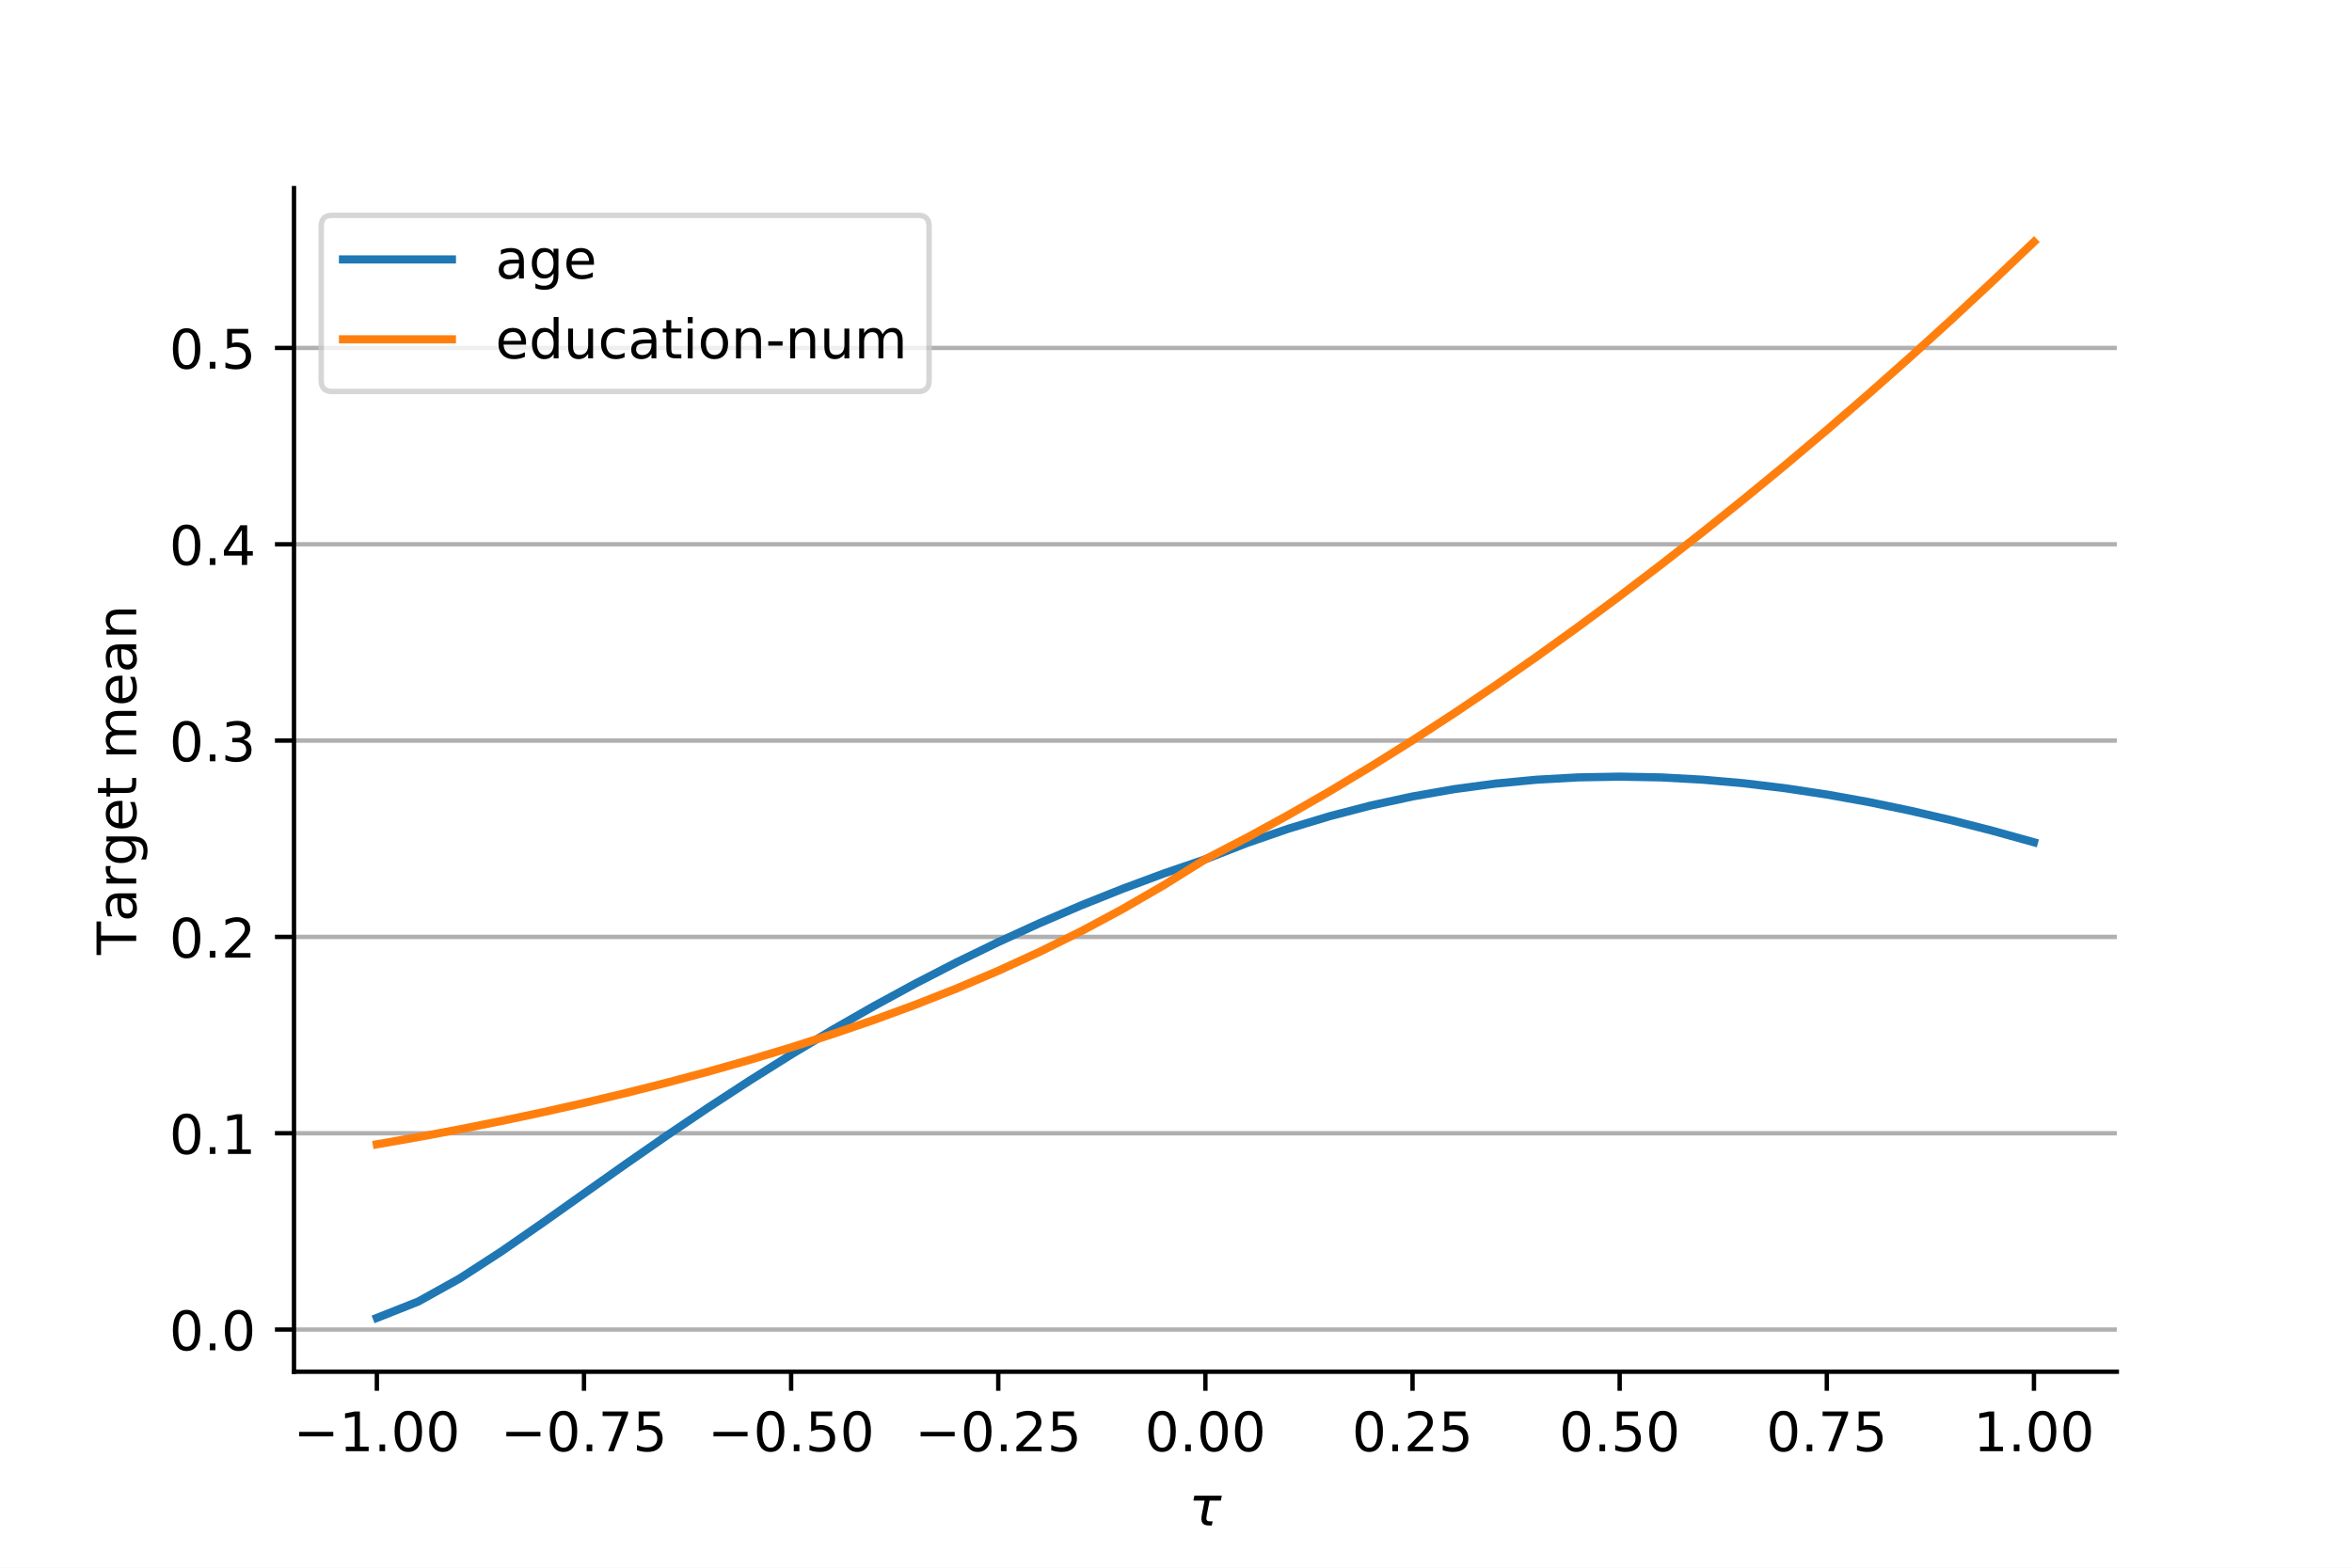
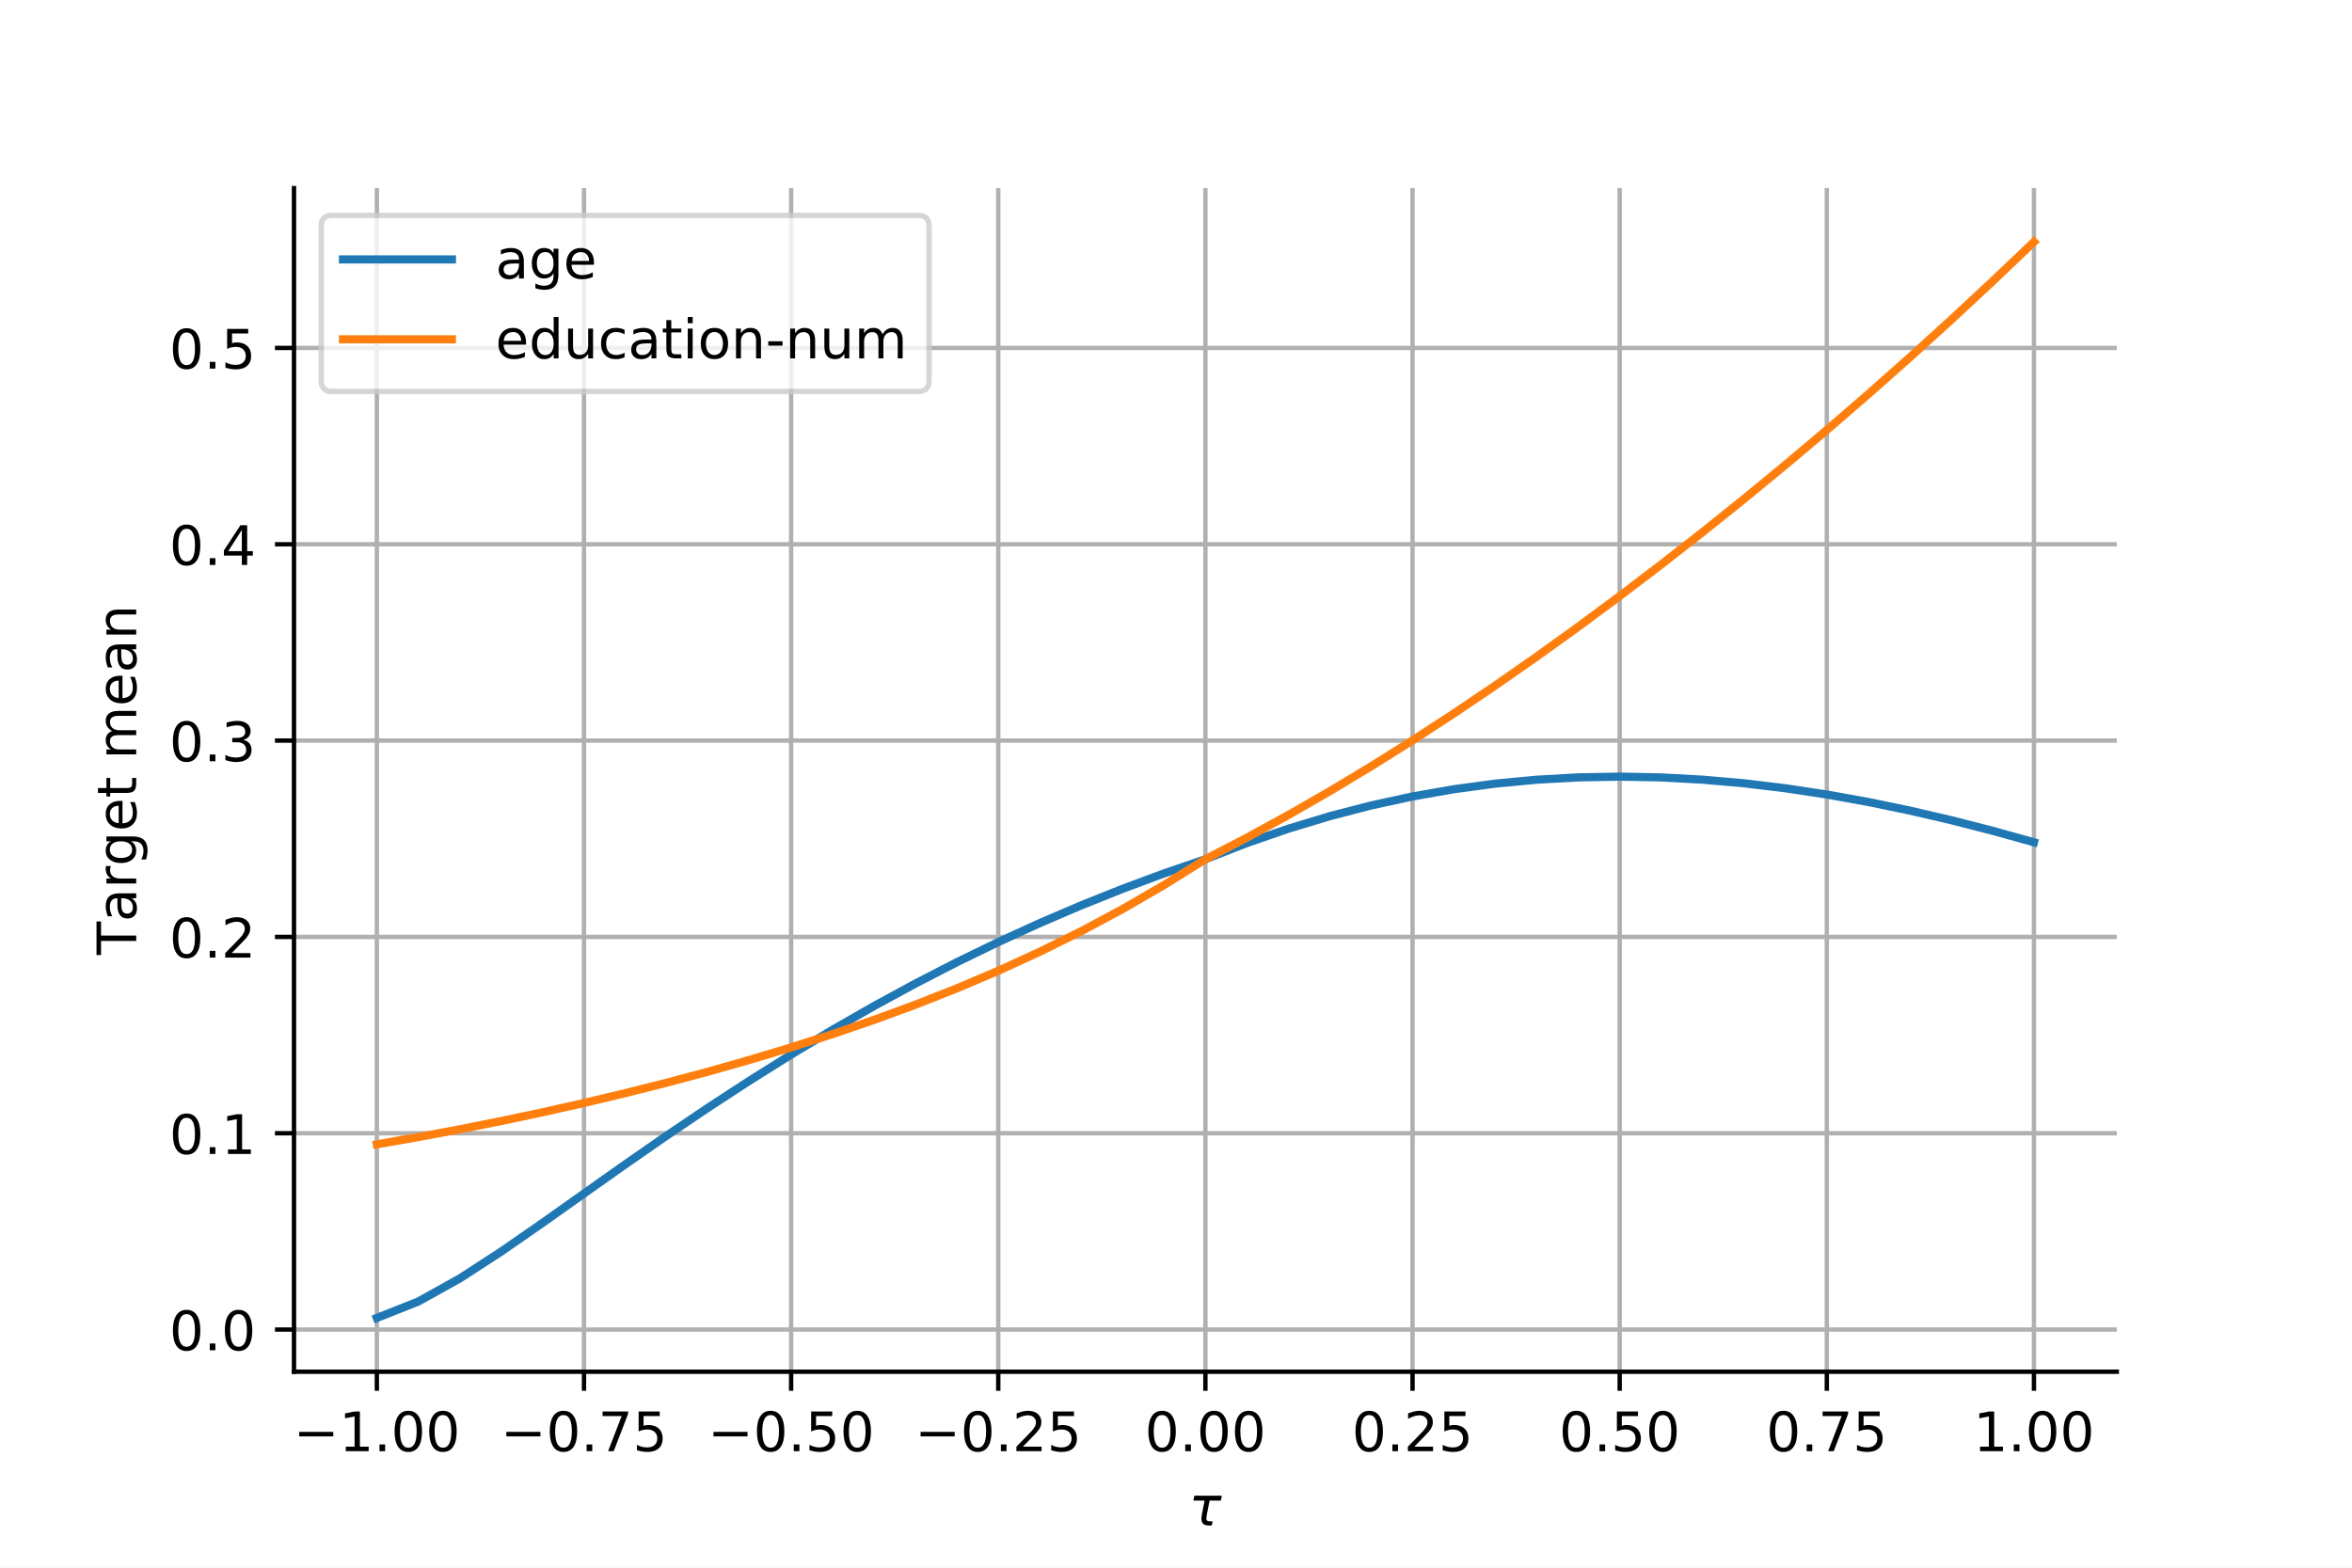
<svg xmlns="http://www.w3.org/2000/svg" xmlns:xlink="http://www.w3.org/1999/xlink" height="288pt" version="1.1" viewBox="0 0 432 288" width="432pt">
  <defs>
    <style type="text/css">
*{stroke-linecap:butt;stroke-linejoin:round;}
  </style>
  </defs>
  <g id="figure_1">
    <g id="patch_1">
      <path d="M 0 288  L 432 288  L 432 0  L 0 0  z " style="fill:#ffffff;" />
    </g>
    <g id="axes_1">
      <g id="patch_2">
        <path d="M 54 252  L 388.8 252  L 388.8 34.56  L 54 34.56  z " style="fill:#ffffff;" />
      </g>
      <g id="matplotlib.axis_1">
        <g id="xtick_1">
          <g id="line2d_1">
-             <defs>
-               <path d="M 0 0  L 0 3.5  " id="mfe4c451fe5" style="stroke:#000000;stroke-width:0.8;" />
-             </defs>
-             <g>
-               <use style="stroke:#000000;stroke-width:0.8;" x="69.218" xlink:href="#mfe4c451fe5" y="252" />
+             <path clip-path="url(#p57404aac26)" d="M 69.218 252  L 69.218 34.56  " style="fill:none;stroke:#b0b0b0;stroke-linecap:square;stroke-width:0.8;" />
+           </g>
+           <g id="line2d_2">
+             <defs>
+               <path d="M 0 0  L 0 3.5  " id="m924f776ebe" style="stroke:#000000;stroke-width:0.8;" />
+             </defs>
+             <g>
+               <use style="stroke:#000000;stroke-width:0.8;" x="69.218" xlink:href="#m924f776ebe" y="252" />
            </g>
          </g>
          <g id="text_1">
            <defs>
              <path d="M 10.594 35.5  L 73.188 35.5  L 73.188 27.203  L 10.594 27.203  z " id="DejaVuSans-8722" />
              <path d="M 12.406 8.297  L 28.516 8.297  L 28.516 63.922  L 10.984 60.406  L 10.984 69.391  L 28.422 72.906  L 38.281 72.906  L 38.281 8.297  L 54.391 8.297  L 54.391 0  L 12.406 0  z " id="DejaVuSans-49" />
              <path d="M 10.688 12.406  L 21 12.406  L 21 0  L 10.688 0  z " id="DejaVuSans-46" />
              <path d="M 31.781 66.406  Q 24.172 66.406 20.328 58.906  Q 16.5 51.422 16.5 36.375  Q 16.5 21.391 20.328 13.891  Q 24.172 6.391 31.781 6.391  Q 39.453 6.391 43.281 13.891  Q 47.125 21.391 47.125 36.375  Q 47.125 51.422 43.281 58.906  Q 39.453 66.406 31.781 66.406  z M 31.781 74.219  Q 44.047 74.219 50.516 64.516  Q 56.984 54.828 56.984 36.375  Q 56.984 17.969 50.516 8.266  Q 44.047 -1.422 31.781 -1.422  Q 19.531 -1.422 13.062 8.266  Q 6.594 17.969 6.594 36.375  Q 6.594 54.828 13.062 64.516  Q 19.531 74.219 31.781 74.219  z " id="DejaVuSans-48" />
            </defs>
            <g transform="translate(53.89553 266.5984)scale(0.1 -0.1)">
              <use xlink:href="#DejaVuSans-8722" />
              <use x="83.789" xlink:href="#DejaVuSans-49" />
              <use x="147.412" xlink:href="#DejaVuSans-46" />
              <use x="179.199" xlink:href="#DejaVuSans-48" />
              <use x="242.822" xlink:href="#DejaVuSans-48" />
            </g>
          </g>
        </g>
        <g id="xtick_2">
-           <g id="line2d_2">
-             <g>
-               <use style="stroke:#000000;stroke-width:0.8;" x="107.264" xlink:href="#mfe4c451fe5" y="252" />
+           <g id="line2d_3">
+             <path clip-path="url(#p57404aac26)" d="M 107.264 252  L 107.264 34.56  " style="fill:none;stroke:#b0b0b0;stroke-linecap:square;stroke-width:0.8;" />
+           </g>
+           <g id="line2d_4">
+             <g>
+               <use style="stroke:#000000;stroke-width:0.8;" x="107.264" xlink:href="#m924f776ebe" y="252" />
            </g>
          </g>
          <g id="text_2">
            <defs>
              <path d="M 8.203 72.906  L 55.078 72.906  L 55.078 68.703  L 28.609 0  L 18.312 0  L 43.219 64.594  L 8.203 64.594  z " id="DejaVuSans-55" />
              <path d="M 10.797 72.906  L 49.516 72.906  L 49.516 64.594  L 19.828 64.594  L 19.828 46.734  Q 21.969 47.469 24.109 47.828  Q 26.266 48.188 28.422 48.188  Q 40.625 48.188 47.75 41.5  Q 54.891 34.812 54.891 23.391  Q 54.891 11.625 47.562 5.094  Q 40.234 -1.422 26.906 -1.422  Q 22.312 -1.422 17.547 -0.641  Q 12.797 0.141 7.719 1.703  L 7.719 11.625  Q 12.109 9.234 16.797 8.062  Q 21.484 6.891 26.703 6.891  Q 35.156 6.891 40.078 11.328  Q 45.016 15.766 45.016 23.391  Q 45.016 31 40.078 35.438  Q 35.156 39.891 26.703 39.891  Q 22.75 39.891 18.812 39.016  Q 14.891 38.141 10.797 36.281  z " id="DejaVuSans-53" />
            </defs>
            <g transform="translate(91.94098 266.5984)scale(0.1 -0.1)">
              <use xlink:href="#DejaVuSans-8722" />
              <use x="83.789" xlink:href="#DejaVuSans-48" />
              <use x="147.412" xlink:href="#DejaVuSans-46" />
              <use x="179.199" xlink:href="#DejaVuSans-55" />
              <use x="242.822" xlink:href="#DejaVuSans-53" />
            </g>
          </g>
        </g>
        <g id="xtick_3">
-           <g id="line2d_3">
-             <g>
-               <use style="stroke:#000000;stroke-width:0.8;" x="145.309" xlink:href="#mfe4c451fe5" y="252" />
+           <g id="line2d_5">
+             <path clip-path="url(#p57404aac26)" d="M 145.309 252  L 145.309 34.56  " style="fill:none;stroke:#b0b0b0;stroke-linecap:square;stroke-width:0.8;" />
+           </g>
+           <g id="line2d_6">
+             <g>
+               <use style="stroke:#000000;stroke-width:0.8;" x="145.309" xlink:href="#m924f776ebe" y="252" />
            </g>
          </g>
          <g id="text_3">
            <g transform="translate(129.9864 266.5984)scale(0.1 -0.1)">
              <use xlink:href="#DejaVuSans-8722" />
              <use x="83.789" xlink:href="#DejaVuSans-48" />
              <use x="147.412" xlink:href="#DejaVuSans-46" />
              <use x="179.199" xlink:href="#DejaVuSans-53" />
              <use x="242.822" xlink:href="#DejaVuSans-48" />
            </g>
          </g>
        </g>
        <g id="xtick_4">
-           <g id="line2d_4">
-             <g>
-               <use style="stroke:#000000;stroke-width:0.8;" x="183.355" xlink:href="#mfe4c451fe5" y="252" />
+           <g id="line2d_7">
+             <path clip-path="url(#p57404aac26)" d="M 183.355 252  L 183.355 34.56  " style="fill:none;stroke:#b0b0b0;stroke-linecap:square;stroke-width:0.8;" />
+           </g>
+           <g id="line2d_8">
+             <g>
+               <use style="stroke:#000000;stroke-width:0.8;" x="183.355" xlink:href="#m924f776ebe" y="252" />
            </g>
          </g>
          <g id="text_4">
            <defs>
              <path d="M 19.188 8.297  L 53.609 8.297  L 53.609 0  L 7.328 0  L 7.328 8.297  Q 12.938 14.109 22.625 23.891  Q 32.328 33.688 34.812 36.531  Q 39.547 41.844 41.422 45.531  Q 43.312 49.219 43.312 52.781  Q 43.312 58.594 39.234 62.25  Q 35.156 65.922 28.609 65.922  Q 23.969 65.922 18.812 64.312  Q 13.672 62.703 7.812 59.422  L 7.812 69.391  Q 13.766 71.781 18.938 73  Q 24.125 74.219 28.422 74.219  Q 39.75 74.219 46.484 68.547  Q 53.219 62.891 53.219 53.422  Q 53.219 48.922 51.531 44.891  Q 49.859 40.875 45.406 35.406  Q 44.188 33.984 37.641 27.219  Q 31.109 20.453 19.188 8.297  z " id="DejaVuSans-50" />
            </defs>
            <g transform="translate(168.0319 266.5984)scale(0.1 -0.1)">
              <use xlink:href="#DejaVuSans-8722" />
              <use x="83.789" xlink:href="#DejaVuSans-48" />
              <use x="147.412" xlink:href="#DejaVuSans-46" />
              <use x="179.199" xlink:href="#DejaVuSans-50" />
              <use x="242.822" xlink:href="#DejaVuSans-53" />
            </g>
          </g>
        </g>
        <g id="xtick_5">
-           <g id="line2d_5">
-             <g>
-               <use style="stroke:#000000;stroke-width:0.8;" x="221.4" xlink:href="#mfe4c451fe5" y="252" />
+           <g id="line2d_9">
+             <path clip-path="url(#p57404aac26)" d="M 221.4 252  L 221.4 34.56  " style="fill:none;stroke:#b0b0b0;stroke-linecap:square;stroke-width:0.8;" />
+           </g>
+           <g id="line2d_10">
+             <g>
+               <use style="stroke:#000000;stroke-width:0.8;" x="221.4" xlink:href="#m924f776ebe" y="252" />
            </g>
          </g>
          <g id="text_5">
            <g transform="translate(210.2672 266.5984)scale(0.1 -0.1)">
              <use xlink:href="#DejaVuSans-48" />
              <use x="63.623" xlink:href="#DejaVuSans-46" />
              <use x="95.41" xlink:href="#DejaVuSans-48" />
              <use x="159.033" xlink:href="#DejaVuSans-48" />
            </g>
          </g>
        </g>
        <g id="xtick_6">
-           <g id="line2d_6">
-             <g>
-               <use style="stroke:#000000;stroke-width:0.8;" x="259.445" xlink:href="#mfe4c451fe5" y="252" />
+           <g id="line2d_11">
+             <path clip-path="url(#p57404aac26)" d="M 259.445 252  L 259.445 34.56  " style="fill:none;stroke:#b0b0b0;stroke-linecap:square;stroke-width:0.8;" />
+           </g>
+           <g id="line2d_12">
+             <g>
+               <use style="stroke:#000000;stroke-width:0.8;" x="259.445" xlink:href="#m924f776ebe" y="252" />
            </g>
          </g>
          <g id="text_6">
            <g transform="translate(248.3126 266.5984)scale(0.1 -0.1)">
              <use xlink:href="#DejaVuSans-48" />
              <use x="63.623" xlink:href="#DejaVuSans-46" />
              <use x="95.41" xlink:href="#DejaVuSans-50" />
              <use x="159.033" xlink:href="#DejaVuSans-53" />
            </g>
          </g>
        </g>
        <g id="xtick_7">
-           <g id="line2d_7">
-             <g>
-               <use style="stroke:#000000;stroke-width:0.8;" x="297.491" xlink:href="#mfe4c451fe5" y="252" />
+           <g id="line2d_13">
+             <path clip-path="url(#p57404aac26)" d="M 297.491 252  L 297.491 34.56  " style="fill:none;stroke:#b0b0b0;stroke-linecap:square;stroke-width:0.8;" />
+           </g>
+           <g id="line2d_14">
+             <g>
+               <use style="stroke:#000000;stroke-width:0.8;" x="297.491" xlink:href="#m924f776ebe" y="252" />
            </g>
          </g>
          <g id="text_7">
            <g transform="translate(286.3581 266.5984)scale(0.1 -0.1)">
              <use xlink:href="#DejaVuSans-48" />
              <use x="63.623" xlink:href="#DejaVuSans-46" />
              <use x="95.41" xlink:href="#DejaVuSans-53" />
              <use x="159.033" xlink:href="#DejaVuSans-48" />
            </g>
          </g>
        </g>
        <g id="xtick_8">
-           <g id="line2d_8">
-             <g>
-               <use style="stroke:#000000;stroke-width:0.8;" x="335.536" xlink:href="#mfe4c451fe5" y="252" />
+           <g id="line2d_15">
+             <path clip-path="url(#p57404aac26)" d="M 335.536 252  L 335.536 34.56  " style="fill:none;stroke:#b0b0b0;stroke-linecap:square;stroke-width:0.8;" />
+           </g>
+           <g id="line2d_16">
+             <g>
+               <use style="stroke:#000000;stroke-width:0.8;" x="335.536" xlink:href="#m924f776ebe" y="252" />
            </g>
          </g>
          <g id="text_8">
            <g transform="translate(324.4036 266.5984)scale(0.1 -0.1)">
              <use xlink:href="#DejaVuSans-48" />
              <use x="63.623" xlink:href="#DejaVuSans-46" />
              <use x="95.41" xlink:href="#DejaVuSans-55" />
              <use x="159.033" xlink:href="#DejaVuSans-53" />
            </g>
          </g>
        </g>
        <g id="xtick_9">
-           <g id="line2d_9">
-             <g>
-               <use style="stroke:#000000;stroke-width:0.8;" x="373.582" xlink:href="#mfe4c451fe5" y="252" />
+           <g id="line2d_17">
+             <path clip-path="url(#p57404aac26)" d="M 373.582 252  L 373.582 34.56  " style="fill:none;stroke:#b0b0b0;stroke-linecap:square;stroke-width:0.8;" />
+           </g>
+           <g id="line2d_18">
+             <g>
+               <use style="stroke:#000000;stroke-width:0.8;" x="373.582" xlink:href="#m924f776ebe" y="252" />
            </g>
          </g>
          <g id="text_9">
            <g transform="translate(362.449 266.5984)scale(0.1 -0.1)">
              <use xlink:href="#DejaVuSans-49" />
              <use x="63.623" xlink:href="#DejaVuSans-46" />
              <use x="95.41" xlink:href="#DejaVuSans-48" />
              <use x="159.033" xlink:href="#DejaVuSans-48" />
            </g>
          </g>
        </g>
        <g id="text_10">
          <defs>
            <path d="M 32.859 9.969  Q 34.188 7.625 39.453 7.625  L 43.75 7.625  L 42.281 0  L 36.922 0  Q 28.125 0 25 4.688  Q 21.922 9.469 23.969 19.828  L 29 45.703  L 8.453 45.703  L 10.203 54.688  L 60.641 54.688  L 58.891 45.703  L 38.188 45.703  L 33.016 19.281  Q 31.641 12.203 32.859 9.969  z " id="DejaVuSans-Oblique-964" />
          </defs>
          <g transform="translate(218.35 280.2766)scale(0.1 -0.1)">
            <use transform="translate(0 0.3125)" xlink:href="#DejaVuSans-Oblique-964" />
          </g>
        </g>
      </g>
      <g id="matplotlib.axis_2">
        <g id="ytick_1">
-           <g id="line2d_10">
-             <path clip-path="url(#p1fc9f212d2)" d="M 54 244.254  L 388.8 244.254  " style="fill:none;stroke:#b0b0b0;stroke-linecap:square;stroke-width:0.8;" />
-           </g>
-           <g id="line2d_11">
-             <defs>
-               <path d="M 0 0  L -3.5 0  " id="m5138b9bd37" style="stroke:#000000;stroke-width:0.8;" />
-             </defs>
-             <g>
-               <use style="stroke:#000000;stroke-width:0.8;" x="54" xlink:href="#m5138b9bd37" y="244.254" />
+           <g id="line2d_19">
+             <path clip-path="url(#p57404aac26)" d="M 54 244.254  L 388.8 244.254  " style="fill:none;stroke:#b0b0b0;stroke-linecap:square;stroke-width:0.8;" />
+           </g>
+           <g id="line2d_20">
+             <defs>
+               <path d="M 0 0  L -3.5 0  " id="ma57e98ac94" style="stroke:#000000;stroke-width:0.8;" />
+             </defs>
+             <g>
+               <use style="stroke:#000000;stroke-width:0.8;" x="54" xlink:href="#ma57e98ac94" y="244.254" />
            </g>
          </g>
          <g id="text_11">
            <g transform="translate(31.09688 248.0533)scale(0.1 -0.1)">
              <use xlink:href="#DejaVuSans-48" />
              <use x="63.623" xlink:href="#DejaVuSans-46" />
              <use x="95.41" xlink:href="#DejaVuSans-48" />
            </g>
          </g>
        </g>
        <g id="ytick_2">
-           <g id="line2d_12">
-             <path clip-path="url(#p1fc9f212d2)" d="M 54 208.187  L 388.8 208.187  " style="fill:none;stroke:#b0b0b0;stroke-linecap:square;stroke-width:0.8;" />
-           </g>
-           <g id="line2d_13">
-             <g>
-               <use style="stroke:#000000;stroke-width:0.8;" x="54" xlink:href="#m5138b9bd37" y="208.187" />
+           <g id="line2d_21">
+             <path clip-path="url(#p57404aac26)" d="M 54 208.187  L 388.8 208.187  " style="fill:none;stroke:#b0b0b0;stroke-linecap:square;stroke-width:0.8;" />
+           </g>
+           <g id="line2d_22">
+             <g>
+               <use style="stroke:#000000;stroke-width:0.8;" x="54" xlink:href="#ma57e98ac94" y="208.187" />
            </g>
          </g>
          <g id="text_12">
            <g transform="translate(31.09688 211.9862)scale(0.1 -0.1)">
              <use xlink:href="#DejaVuSans-48" />
              <use x="63.623" xlink:href="#DejaVuSans-46" />
              <use x="95.41" xlink:href="#DejaVuSans-49" />
            </g>
          </g>
        </g>
        <g id="ytick_3">
-           <g id="line2d_14">
-             <path clip-path="url(#p1fc9f212d2)" d="M 54 172.12  L 388.8 172.12  " style="fill:none;stroke:#b0b0b0;stroke-linecap:square;stroke-width:0.8;" />
-           </g>
-           <g id="line2d_15">
-             <g>
-               <use style="stroke:#000000;stroke-width:0.8;" x="54" xlink:href="#m5138b9bd37" y="172.12" />
+           <g id="line2d_23">
+             <path clip-path="url(#p57404aac26)" d="M 54 172.12  L 388.8 172.12  " style="fill:none;stroke:#b0b0b0;stroke-linecap:square;stroke-width:0.8;" />
+           </g>
+           <g id="line2d_24">
+             <g>
+               <use style="stroke:#000000;stroke-width:0.8;" x="54" xlink:href="#ma57e98ac94" y="172.12" />
            </g>
          </g>
          <g id="text_13">
            <g transform="translate(31.09688 175.9191)scale(0.1 -0.1)">
              <use xlink:href="#DejaVuSans-48" />
              <use x="63.623" xlink:href="#DejaVuSans-46" />
              <use x="95.41" xlink:href="#DejaVuSans-50" />
            </g>
          </g>
        </g>
        <g id="ytick_4">
-           <g id="line2d_16">
-             <path clip-path="url(#p1fc9f212d2)" d="M 54 136.053  L 388.8 136.053  " style="fill:none;stroke:#b0b0b0;stroke-linecap:square;stroke-width:0.8;" />
-           </g>
-           <g id="line2d_17">
-             <g>
-               <use style="stroke:#000000;stroke-width:0.8;" x="54" xlink:href="#m5138b9bd37" y="136.053" />
+           <g id="line2d_25">
+             <path clip-path="url(#p57404aac26)" d="M 54 136.053  L 388.8 136.053  " style="fill:none;stroke:#b0b0b0;stroke-linecap:square;stroke-width:0.8;" />
+           </g>
+           <g id="line2d_26">
+             <g>
+               <use style="stroke:#000000;stroke-width:0.8;" x="54" xlink:href="#ma57e98ac94" y="136.053" />
            </g>
          </g>
          <g id="text_14">
            <defs>
              <path d="M 40.578 39.312  Q 47.656 37.797 51.625 33  Q 55.609 28.219 55.609 21.188  Q 55.609 10.406 48.188 4.484  Q 40.766 -1.422 27.094 -1.422  Q 22.516 -1.422 17.656 -0.516  Q 12.797 0.391 7.625 2.203  L 7.625 11.719  Q 11.719 9.328 16.594 8.109  Q 21.484 6.891 26.812 6.891  Q 36.078 6.891 40.938 10.547  Q 45.797 14.203 45.797 21.188  Q 45.797 27.641 41.281 31.266  Q 36.766 34.906 28.719 34.906  L 20.219 34.906  L 20.219 43.016  L 29.109 43.016  Q 36.375 43.016 40.234 45.922  Q 44.094 48.828 44.094 54.297  Q 44.094 59.906 40.109 62.906  Q 36.141 65.922 28.719 65.922  Q 24.656 65.922 20.016 65.031  Q 15.375 64.156 9.812 62.312  L 9.812 71.094  Q 15.438 72.656 20.344 73.438  Q 25.25 74.219 29.594 74.219  Q 40.828 74.219 47.359 69.109  Q 53.906 64.016 53.906 55.328  Q 53.906 49.266 50.438 45.094  Q 46.969 40.922 40.578 39.312  z " id="DejaVuSans-51" />
            </defs>
            <g transform="translate(31.09688 139.852)scale(0.1 -0.1)">
              <use xlink:href="#DejaVuSans-48" />
              <use x="63.623" xlink:href="#DejaVuSans-46" />
              <use x="95.41" xlink:href="#DejaVuSans-51" />
            </g>
          </g>
        </g>
        <g id="ytick_5">
-           <g id="line2d_18">
-             <path clip-path="url(#p1fc9f212d2)" d="M 54 99.986  L 388.8 99.986  " style="fill:none;stroke:#b0b0b0;stroke-linecap:square;stroke-width:0.8;" />
-           </g>
-           <g id="line2d_19">
-             <g>
-               <use style="stroke:#000000;stroke-width:0.8;" x="54" xlink:href="#m5138b9bd37" y="99.986" />
+           <g id="line2d_27">
+             <path clip-path="url(#p57404aac26)" d="M 54 99.986  L 388.8 99.986  " style="fill:none;stroke:#b0b0b0;stroke-linecap:square;stroke-width:0.8;" />
+           </g>
+           <g id="line2d_28">
+             <g>
+               <use style="stroke:#000000;stroke-width:0.8;" x="54" xlink:href="#ma57e98ac94" y="99.986" />
            </g>
          </g>
          <g id="text_15">
            <defs>
              <path d="M 37.797 64.312  L 12.891 25.391  L 37.797 25.391  z M 35.203 72.906  L 47.609 72.906  L 47.609 25.391  L 58.016 25.391  L 58.016 17.188  L 47.609 17.188  L 47.609 0  L 37.797 0  L 37.797 17.188  L 4.891 17.188  L 4.891 26.703  z " id="DejaVuSans-52" />
            </defs>
            <g transform="translate(31.09688 103.7849)scale(0.1 -0.1)">
              <use xlink:href="#DejaVuSans-48" />
              <use x="63.623" xlink:href="#DejaVuSans-46" />
              <use x="95.41" xlink:href="#DejaVuSans-52" />
            </g>
          </g>
        </g>
        <g id="ytick_6">
-           <g id="line2d_20">
-             <path clip-path="url(#p1fc9f212d2)" d="M 54 63.919  L 388.8 63.919  " style="fill:none;stroke:#b0b0b0;stroke-linecap:square;stroke-width:0.8;" />
-           </g>
-           <g id="line2d_21">
-             <g>
-               <use style="stroke:#000000;stroke-width:0.8;" x="54" xlink:href="#m5138b9bd37" y="63.919" />
+           <g id="line2d_29">
+             <path clip-path="url(#p57404aac26)" d="M 54 63.919  L 388.8 63.919  " style="fill:none;stroke:#b0b0b0;stroke-linecap:square;stroke-width:0.8;" />
+           </g>
+           <g id="line2d_30">
+             <g>
+               <use style="stroke:#000000;stroke-width:0.8;" x="54" xlink:href="#ma57e98ac94" y="63.919" />
            </g>
          </g>
          <g id="text_16">
            <g transform="translate(31.09688 67.71779)scale(0.1 -0.1)">
              <use xlink:href="#DejaVuSans-48" />
              <use x="63.623" xlink:href="#DejaVuSans-46" />
              <use x="95.41" xlink:href="#DejaVuSans-53" />
            </g>
          </g>
        </g>
        <g id="text_17">
          <defs>
            <path d="M -0.297 72.906  L 61.375 72.906  L 61.375 64.594  L 35.5 64.594  L 35.5 0  L 25.594 0  L 25.594 64.594  L -0.297 64.594  z " id="DejaVuSans-84" />
            <path d="M 34.281 27.484  Q 23.391 27.484 19.188 25  Q 14.984 22.516 14.984 16.5  Q 14.984 11.719 18.141 8.906  Q 21.297 6.109 26.703 6.109  Q 34.188 6.109 38.703 11.406  Q 43.219 16.703 43.219 25.484  L 43.219 27.484  z M 52.203 31.203  L 52.203 0  L 43.219 0  L 43.219 8.297  Q 40.141 3.328 35.547 0.953  Q 30.953 -1.422 24.312 -1.422  Q 15.922 -1.422 10.953 3.297  Q 6 8.016 6 15.922  Q 6 25.141 12.172 29.828  Q 18.359 34.516 30.609 34.516  L 43.219 34.516  L 43.219 35.406  Q 43.219 41.609 39.141 45  Q 35.062 48.391 27.688 48.391  Q 23 48.391 18.547 47.266  Q 14.109 46.141 10.016 43.891  L 10.016 52.203  Q 14.938 54.109 19.578 55.047  Q 24.219 56 28.609 56  Q 40.484 56 46.344 49.844  Q 52.203 43.703 52.203 31.203  z " id="DejaVuSans-97" />
            <path d="M 41.109 46.297  Q 39.594 47.172 37.812 47.578  Q 36.031 48 33.891 48  Q 26.266 48 22.188 43.047  Q 18.109 38.094 18.109 28.812  L 18.109 0  L 9.078 0  L 9.078 54.688  L 18.109 54.688  L 18.109 46.188  Q 20.953 51.172 25.484 53.578  Q 30.031 56 36.531 56  Q 37.453 56 38.578 55.875  Q 39.703 55.766 41.062 55.516  z " id="DejaVuSans-114" />
            <path d="M 45.406 27.984  Q 45.406 37.75 41.375 43.109  Q 37.359 48.484 30.078 48.484  Q 22.859 48.484 18.828 43.109  Q 14.797 37.75 14.797 27.984  Q 14.797 18.266 18.828 12.891  Q 22.859 7.516 30.078 7.516  Q 37.359 7.516 41.375 12.891  Q 45.406 18.266 45.406 27.984  z M 54.391 6.781  Q 54.391 -7.172 48.188 -13.984  Q 42 -20.797 29.203 -20.797  Q 24.469 -20.797 20.266 -20.094  Q 16.062 -19.391 12.109 -17.922  L 12.109 -9.188  Q 16.062 -11.328 19.922 -12.344  Q 23.781 -13.375 27.781 -13.375  Q 36.625 -13.375 41.016 -8.766  Q 45.406 -4.156 45.406 5.172  L 45.406 9.625  Q 42.625 4.781 38.281 2.391  Q 33.938 0 27.875 0  Q 17.828 0 11.672 7.656  Q 5.516 15.328 5.516 27.984  Q 5.516 40.672 11.672 48.328  Q 17.828 56 27.875 56  Q 33.938 56 38.281 53.609  Q 42.625 51.219 45.406 46.391  L 45.406 54.688  L 54.391 54.688  z " id="DejaVuSans-103" />
            <path d="M 56.203 29.594  L 56.203 25.203  L 14.891 25.203  Q 15.484 15.922 20.484 11.062  Q 25.484 6.203 34.422 6.203  Q 39.594 6.203 44.453 7.469  Q 49.312 8.734 54.109 11.281  L 54.109 2.781  Q 49.266 0.734 44.188 -0.344  Q 39.109 -1.422 33.891 -1.422  Q 20.797 -1.422 13.156 6.188  Q 5.516 13.812 5.516 26.812  Q 5.516 40.234 12.766 48.109  Q 20.016 56 32.328 56  Q 43.359 56 49.781 48.891  Q 56.203 41.797 56.203 29.594  z M 47.219 32.234  Q 47.125 39.594 43.094 43.984  Q 39.062 48.391 32.422 48.391  Q 24.906 48.391 20.391 44.141  Q 15.875 39.891 15.188 32.172  z " id="DejaVuSans-101" />
            <path d="M 18.312 70.219  L 18.312 54.688  L 36.812 54.688  L 36.812 47.703  L 18.312 47.703  L 18.312 18.016  Q 18.312 11.328 20.141 9.422  Q 21.969 7.516 27.594 7.516  L 36.812 7.516  L 36.812 0  L 27.594 0  Q 17.188 0 13.234 3.875  Q 9.281 7.766 9.281 18.016  L 9.281 47.703  L 2.688 47.703  L 2.688 54.688  L 9.281 54.688  L 9.281 70.219  z " id="DejaVuSans-116" />
            <path id="DejaVuSans-32" />
            <path d="M 52 44.188  Q 55.375 50.25 60.062 53.125  Q 64.75 56 71.094 56  Q 79.641 56 84.281 50.016  Q 88.922 44.047 88.922 33.016  L 88.922 0  L 79.891 0  L 79.891 32.719  Q 79.891 40.578 77.094 44.375  Q 74.312 48.188 68.609 48.188  Q 61.625 48.188 57.562 43.547  Q 53.516 38.922 53.516 30.906  L 53.516 0  L 44.484 0  L 44.484 32.719  Q 44.484 40.625 41.703 44.406  Q 38.922 48.188 33.109 48.188  Q 26.219 48.188 22.156 43.531  Q 18.109 38.875 18.109 30.906  L 18.109 0  L 9.078 0  L 9.078 54.688  L 18.109 54.688  L 18.109 46.188  Q 21.188 51.219 25.484 53.609  Q 29.781 56 35.688 56  Q 41.656 56 45.828 52.969  Q 50 49.953 52 44.188  z " id="DejaVuSans-109" />
            <path d="M 54.891 33.016  L 54.891 0  L 45.906 0  L 45.906 32.719  Q 45.906 40.484 42.875 44.328  Q 39.844 48.188 33.797 48.188  Q 26.516 48.188 22.312 43.547  Q 18.109 38.922 18.109 30.906  L 18.109 0  L 9.078 0  L 9.078 54.688  L 18.109 54.688  L 18.109 46.188  Q 21.344 51.125 25.703 53.562  Q 30.078 56 35.797 56  Q 45.219 56 50.047 50.172  Q 54.891 44.344 54.891 33.016  z " id="DejaVuSans-110" />
          </defs>
          <g transform="translate(25.01719 175.4198)rotate(-90)scale(0.1 -0.1)">
            <use xlink:href="#DejaVuSans-84" />
            <use x="60.834" xlink:href="#DejaVuSans-97" />
            <use x="122.113" xlink:href="#DejaVuSans-114" />
            <use x="163.211" xlink:href="#DejaVuSans-103" />
            <use x="226.688" xlink:href="#DejaVuSans-101" />
            <use x="288.211" xlink:href="#DejaVuSans-116" />
            <use x="327.42" xlink:href="#DejaVuSans-32" />
            <use x="359.207" xlink:href="#DejaVuSans-109" />
            <use x="456.619" xlink:href="#DejaVuSans-101" />
            <use x="518.143" xlink:href="#DejaVuSans-97" />
            <use x="579.422" xlink:href="#DejaVuSans-110" />
          </g>
        </g>
      </g>
-       <g id="line2d_22">
-         <path clip-path="url(#p1fc9f212d2)" d="M 69.218 242.116  L 76.827 239.103  L 84.436 234.87  L 92.045 229.934  L 99.655 224.658  L 107.264 219.266  L 114.873 213.888  L 122.482 208.607  L 130.091 203.471  L 137.7 198.51  L 145.309 193.741  L 152.918 189.178  L 160.527 184.826  L 168.136 180.69  L 175.745 176.771  L 183.355 173.071  L 190.964 169.59  L 198.573 166.328  L 206.182 163.285  L 213.791 160.458  L 221.4 157.848  L 229.009 154.881  L 236.618 152.248  L 244.227 149.946  L 251.836 147.971  L 259.445 146.318  L 267.055 144.982  L 274.664 143.957  L 282.273 143.236  L 289.882 142.812  L 297.491 142.676  L 305.1 142.818  L 312.709 143.23  L 320.318 143.898  L 327.927 144.813  L 335.536 145.961  L 343.145 147.329  L 350.755 148.904  L 358.364 150.672  L 365.973 152.62  L 373.582 154.734  " style="fill:none;stroke:#1f77b4;stroke-linecap:square;stroke-width:1.5;" />
-       </g>
-       <g id="line2d_23">
-         <path clip-path="url(#p1fc9f212d2)" d="M 69.218 210.221  L 76.827 208.89  L 84.436 207.466  L 92.045 205.948  L 99.655 204.336  L 107.264 202.626  L 114.873 200.815  L 122.482 198.897  L 130.091 196.865  L 137.7 194.708  L 145.309 192.416  L 152.918 189.975  L 160.527 187.367  L 168.136 184.575  L 175.745 181.576  L 183.355 178.345  L 190.964 174.857  L 198.573 171.086  L 206.182 167.006  L 213.791 162.598  L 221.4 157.848  L 229.009 153.897  L 236.618 149.734  L 244.227 145.362  L 251.836 140.788  L 259.445 136.019  L 267.055 131.062  L 274.664 125.925  L 282.273 120.617  L 289.882 115.143  L 297.491 109.509  L 305.1 103.718  L 312.709 97.772  L 320.318 91.671  L 327.927 85.414  L 335.536 78.999  L 343.145 72.422  L 350.755 65.68  L 358.364 58.768  L 365.973 51.688  L 373.582 44.444  " style="fill:none;stroke:#ff7f0e;stroke-linecap:square;stroke-width:1.5;" />
+       <g id="line2d_31">
+         <path clip-path="url(#p57404aac26)" d="M 69.218 242.116  L 76.827 239.103  L 84.436 234.87  L 92.045 229.934  L 99.655 224.658  L 107.264 219.266  L 114.873 213.888  L 122.482 208.607  L 130.091 203.471  L 137.7 198.51  L 145.309 193.741  L 152.918 189.178  L 160.527 184.826  L 168.136 180.69  L 175.745 176.771  L 183.355 173.071  L 190.964 169.59  L 198.573 166.328  L 206.182 163.285  L 213.791 160.458  L 221.4 157.848  L 229.009 154.881  L 236.618 152.248  L 244.227 149.946  L 251.836 147.971  L 259.445 146.318  L 267.055 144.982  L 274.664 143.957  L 282.273 143.236  L 289.882 142.812  L 297.491 142.676  L 305.1 142.818  L 312.709 143.23  L 320.318 143.898  L 327.927 144.813  L 335.536 145.961  L 343.145 147.329  L 350.755 148.904  L 358.364 150.672  L 365.973 152.62  L 373.582 154.734  " style="fill:none;stroke:#1f77b4;stroke-linecap:square;stroke-width:1.5;" />
+       </g>
+       <g id="line2d_32">
+         <path clip-path="url(#p57404aac26)" d="M 69.218 210.221  L 76.827 208.89  L 84.436 207.466  L 92.045 205.948  L 99.655 204.336  L 107.264 202.626  L 114.873 200.815  L 122.482 198.897  L 130.091 196.865  L 137.7 194.708  L 145.309 192.416  L 152.918 189.975  L 160.527 187.367  L 168.136 184.575  L 175.745 181.576  L 183.355 178.345  L 190.964 174.857  L 198.573 171.086  L 206.182 167.006  L 213.791 162.598  L 221.4 157.848  L 229.009 153.897  L 236.618 149.734  L 244.227 145.362  L 251.836 140.788  L 259.445 136.019  L 267.055 131.062  L 274.664 125.925  L 282.273 120.617  L 289.882 115.143  L 297.491 109.509  L 305.1 103.718  L 312.709 97.772  L 320.318 91.671  L 327.927 85.414  L 335.536 78.999  L 343.145 72.422  L 350.755 65.68  L 358.364 58.768  L 365.973 51.688  L 373.582 44.444  " style="fill:none;stroke:#ff7f0e;stroke-linecap:square;stroke-width:1.5;" />
      </g>
      <g id="patch_3">
        <path d="M 54 252  L 54 34.56  " style="fill:none;stroke:#000000;stroke-linecap:square;stroke-linejoin:miter;stroke-width:0.8;" />
      </g>
      <g id="patch_4">
        <path d="M 54 252  L 388.8 252  " style="fill:none;stroke:#000000;stroke-linecap:square;stroke-linejoin:miter;stroke-width:0.8;" />
      </g>
      <g id="legend_1">
        <g id="patch_5">
          <path d="M 61 71.916  L 168.644 71.916  Q 170.644 71.916 170.644 69.916  L 170.644 41.56  Q 170.644 39.56 168.644 39.56  L 61 39.56  Q 59 39.56 59 41.56  L 59 69.916  Q 59 71.916 61 71.916  z " style="fill:#ffffff;opacity:0.8;stroke:#cccccc;stroke-linejoin:miter;" />
        </g>
-         <g id="line2d_24">
+         <g id="line2d_33">
          <path d="M 63 47.658  L 83 47.658  " style="fill:none;stroke:#1f77b4;stroke-linecap:square;stroke-width:1.5;" />
        </g>
-         <g id="line2d_25" />
+         <g id="line2d_34" />
        <g id="text_18">
          <g transform="translate(91 51.15844)scale(0.1 -0.1)">
            <use xlink:href="#DejaVuSans-97" />
            <use x="61.279" xlink:href="#DejaVuSans-103" />
            <use x="124.756" xlink:href="#DejaVuSans-101" />
          </g>
        </g>
-         <g id="line2d_26">
+         <g id="line2d_35">
          <path d="M 63 62.337  L 83 62.337  " style="fill:none;stroke:#ff7f0e;stroke-linecap:square;stroke-width:1.5;" />
        </g>
-         <g id="line2d_27" />
+         <g id="line2d_36" />
        <g id="text_19">
          <defs>
            <path d="M 45.406 46.391  L 45.406 75.984  L 54.391 75.984  L 54.391 0  L 45.406 0  L 45.406 8.203  Q 42.578 3.328 38.25 0.953  Q 33.938 -1.422 27.875 -1.422  Q 17.969 -1.422 11.734 6.484  Q 5.516 14.406 5.516 27.297  Q 5.516 40.188 11.734 48.094  Q 17.969 56 27.875 56  Q 33.938 56 38.25 53.625  Q 42.578 51.266 45.406 46.391  z M 14.797 27.297  Q 14.797 17.391 18.875 11.75  Q 22.953 6.109 30.078 6.109  Q 37.203 6.109 41.297 11.75  Q 45.406 17.391 45.406 27.297  Q 45.406 37.203 41.297 42.844  Q 37.203 48.484 30.078 48.484  Q 22.953 48.484 18.875 42.844  Q 14.797 37.203 14.797 27.297  z " id="DejaVuSans-100" />
            <path d="M 8.5 21.578  L 8.5 54.688  L 17.484 54.688  L 17.484 21.922  Q 17.484 14.156 20.5 10.266  Q 23.531 6.391 29.594 6.391  Q 36.859 6.391 41.078 11.031  Q 45.312 15.672 45.312 23.688  L 45.312 54.688  L 54.297 54.688  L 54.297 0  L 45.312 0  L 45.312 8.406  Q 42.047 3.422 37.719 1  Q 33.406 -1.422 27.688 -1.422  Q 18.266 -1.422 13.375 4.438  Q 8.5 10.297 8.5 21.578  z M 31.109 56  z " id="DejaVuSans-117" />
            <path d="M 48.781 52.594  L 48.781 44.188  Q 44.969 46.297 41.141 47.344  Q 37.312 48.391 33.406 48.391  Q 24.656 48.391 19.812 42.844  Q 14.984 37.312 14.984 27.297  Q 14.984 17.281 19.812 11.734  Q 24.656 6.203 33.406 6.203  Q 37.312 6.203 41.141 7.25  Q 44.969 8.297 48.781 10.406  L 48.781 2.094  Q 45.016 0.344 40.984 -0.531  Q 36.969 -1.422 32.422 -1.422  Q 20.062 -1.422 12.781 6.344  Q 5.516 14.109 5.516 27.297  Q 5.516 40.672 12.859 48.328  Q 20.219 56 33.016 56  Q 37.156 56 41.109 55.141  Q 45.062 54.297 48.781 52.594  z " id="DejaVuSans-99" />
            <path d="M 9.422 54.688  L 18.406 54.688  L 18.406 0  L 9.422 0  z M 9.422 75.984  L 18.406 75.984  L 18.406 64.594  L 9.422 64.594  z " id="DejaVuSans-105" />
            <path d="M 30.609 48.391  Q 23.391 48.391 19.188 42.75  Q 14.984 37.109 14.984 27.297  Q 14.984 17.484 19.156 11.844  Q 23.344 6.203 30.609 6.203  Q 37.797 6.203 41.984 11.859  Q 46.188 17.531 46.188 27.297  Q 46.188 37.016 41.984 42.703  Q 37.797 48.391 30.609 48.391  z M 30.609 56  Q 42.328 56 49.016 48.375  Q 55.719 40.766 55.719 27.297  Q 55.719 13.875 49.016 6.219  Q 42.328 -1.422 30.609 -1.422  Q 18.844 -1.422 12.172 6.219  Q 5.516 13.875 5.516 27.297  Q 5.516 40.766 12.172 48.375  Q 18.844 56 30.609 56  z " id="DejaVuSans-111" />
            <path d="M 4.891 31.391  L 31.203 31.391  L 31.203 23.391  L 4.891 23.391  z " id="DejaVuSans-45" />
          </defs>
          <g transform="translate(91 65.83656)scale(0.1 -0.1)">
            <use xlink:href="#DejaVuSans-101" />
            <use x="61.523" xlink:href="#DejaVuSans-100" />
            <use x="125" xlink:href="#DejaVuSans-117" />
            <use x="188.379" xlink:href="#DejaVuSans-99" />
            <use x="243.359" xlink:href="#DejaVuSans-97" />
            <use x="304.639" xlink:href="#DejaVuSans-116" />
            <use x="343.848" xlink:href="#DejaVuSans-105" />
            <use x="371.631" xlink:href="#DejaVuSans-111" />
            <use x="432.812" xlink:href="#DejaVuSans-110" />
            <use x="496.191" xlink:href="#DejaVuSans-45" />
            <use x="532.275" xlink:href="#DejaVuSans-110" />
            <use x="595.654" xlink:href="#DejaVuSans-117" />
            <use x="659.033" xlink:href="#DejaVuSans-109" />
          </g>
        </g>
      </g>
    </g>
  </g>
  <defs>
-     <clipPath id="p1fc9f212d2">
+     <clipPath id="p57404aac26">
      <rect height="217.44" width="334.8" x="54" y="34.56" />
    </clipPath>
  </defs>
</svg>
